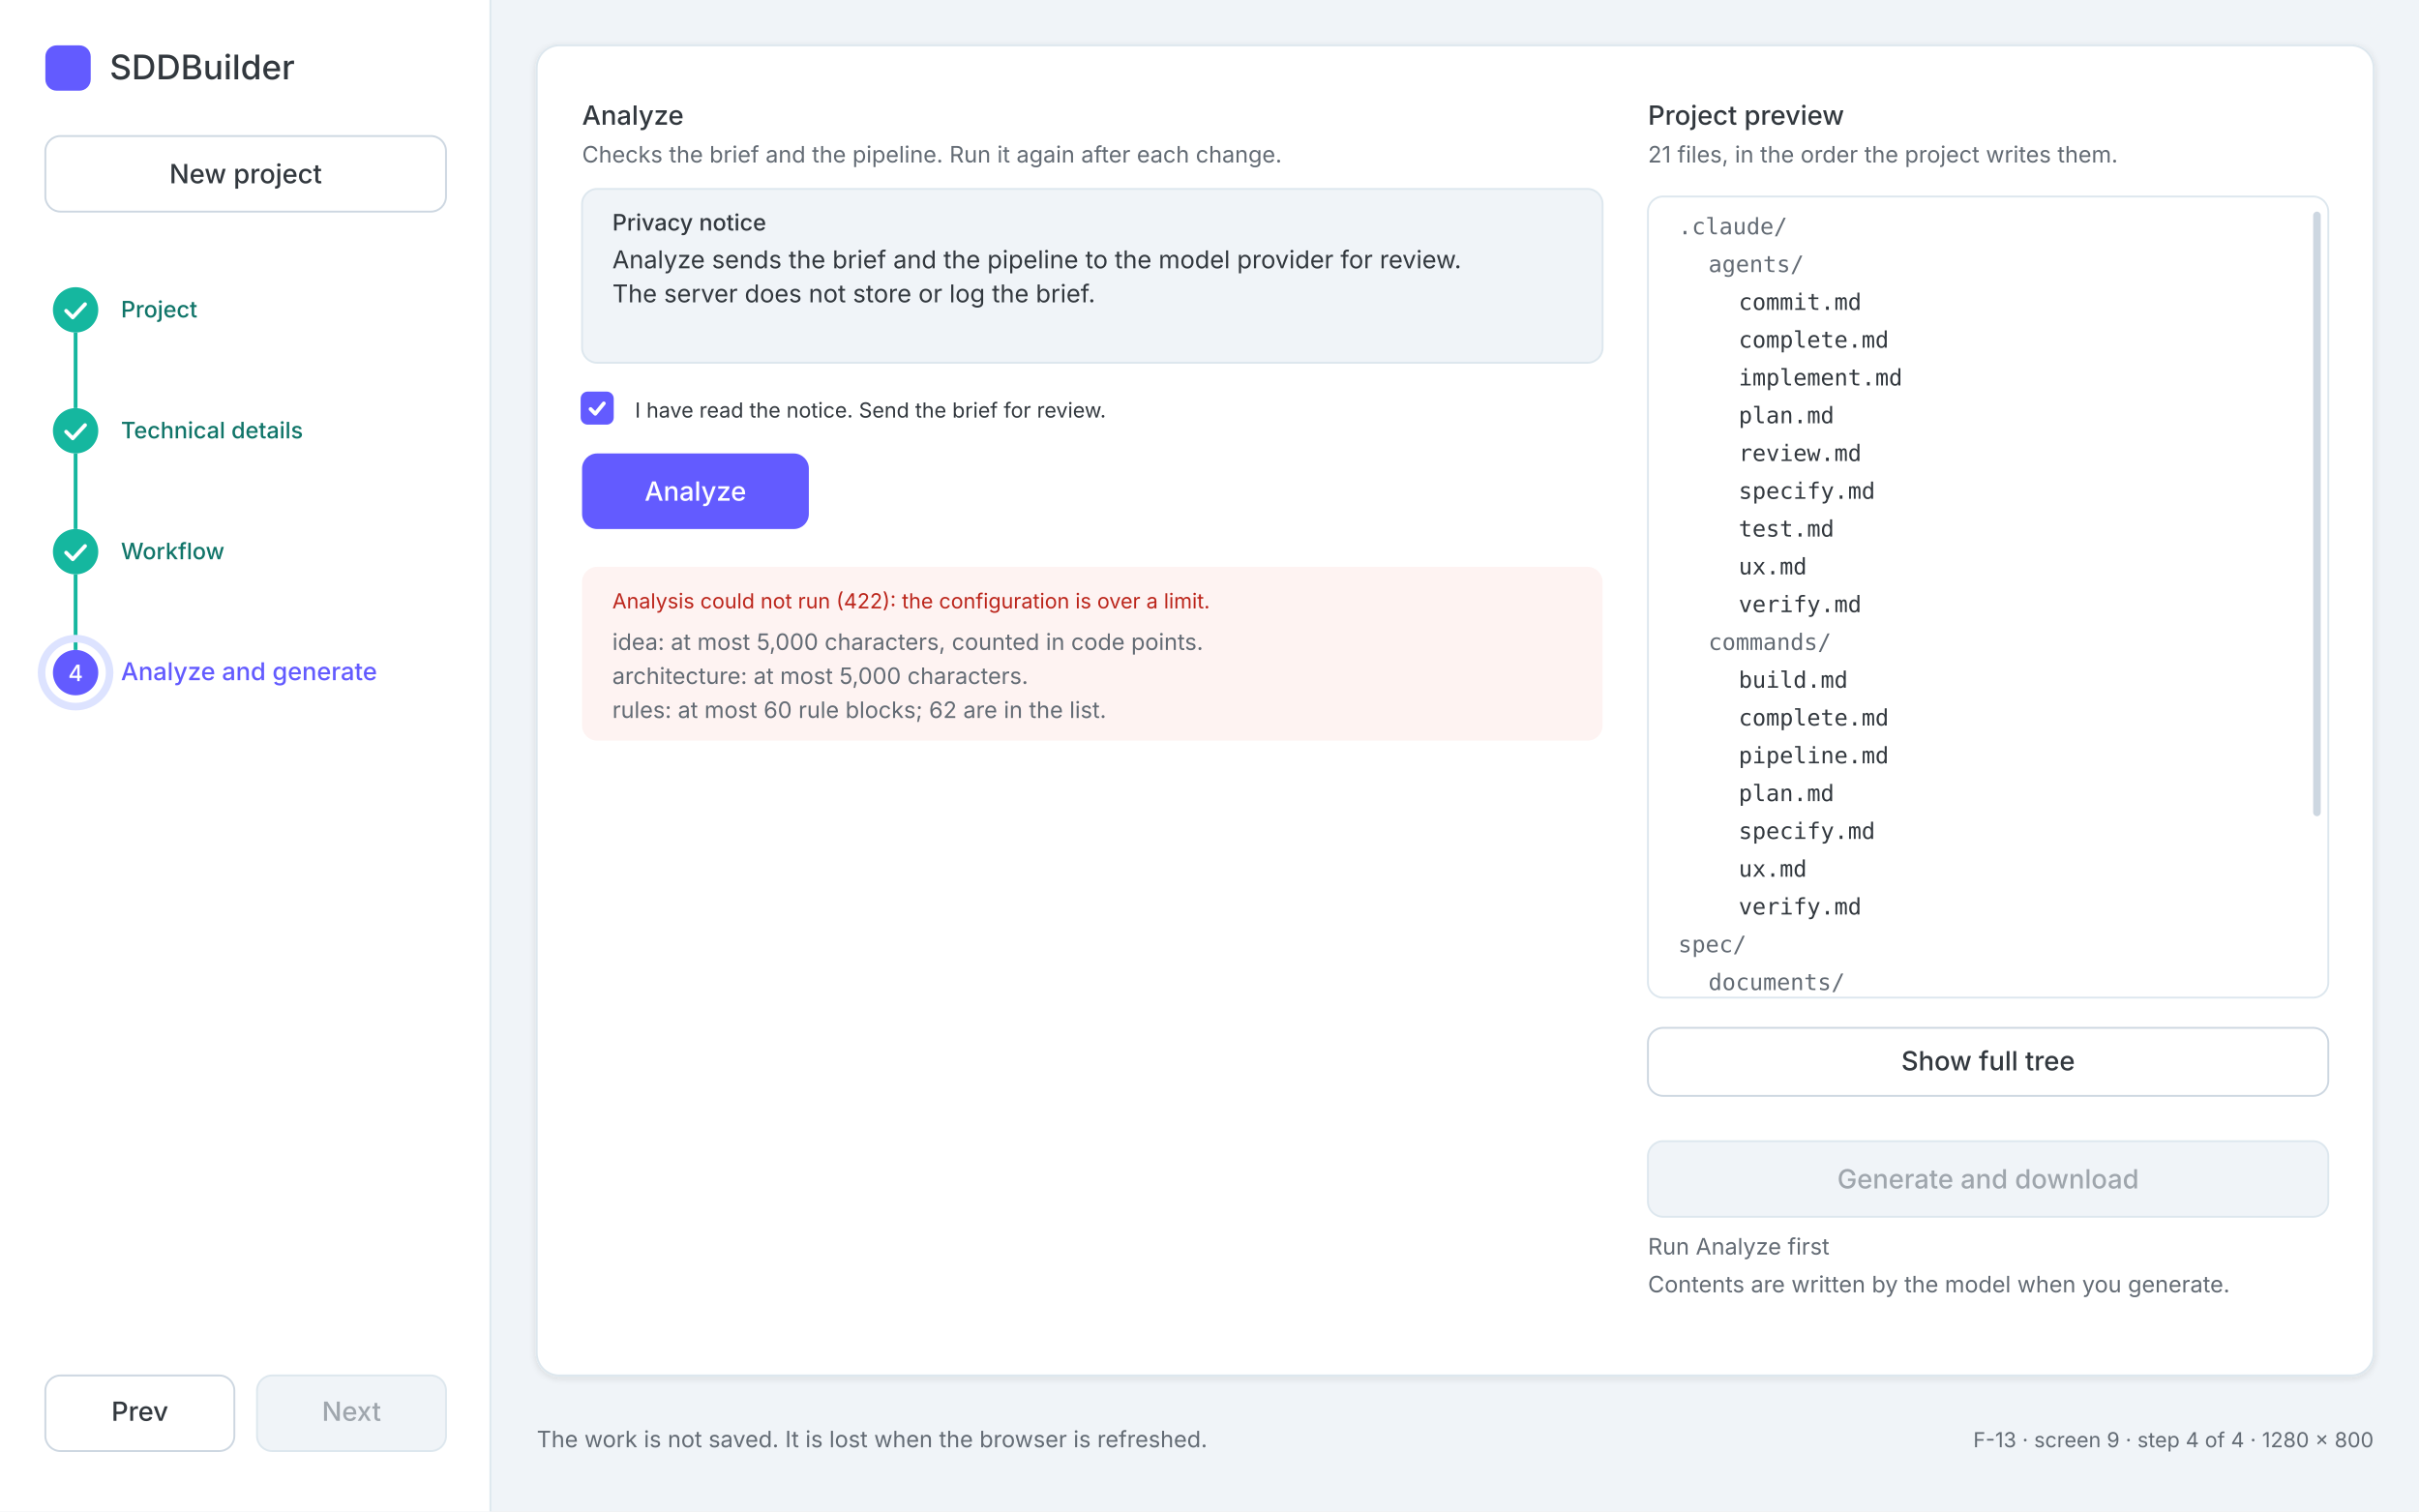
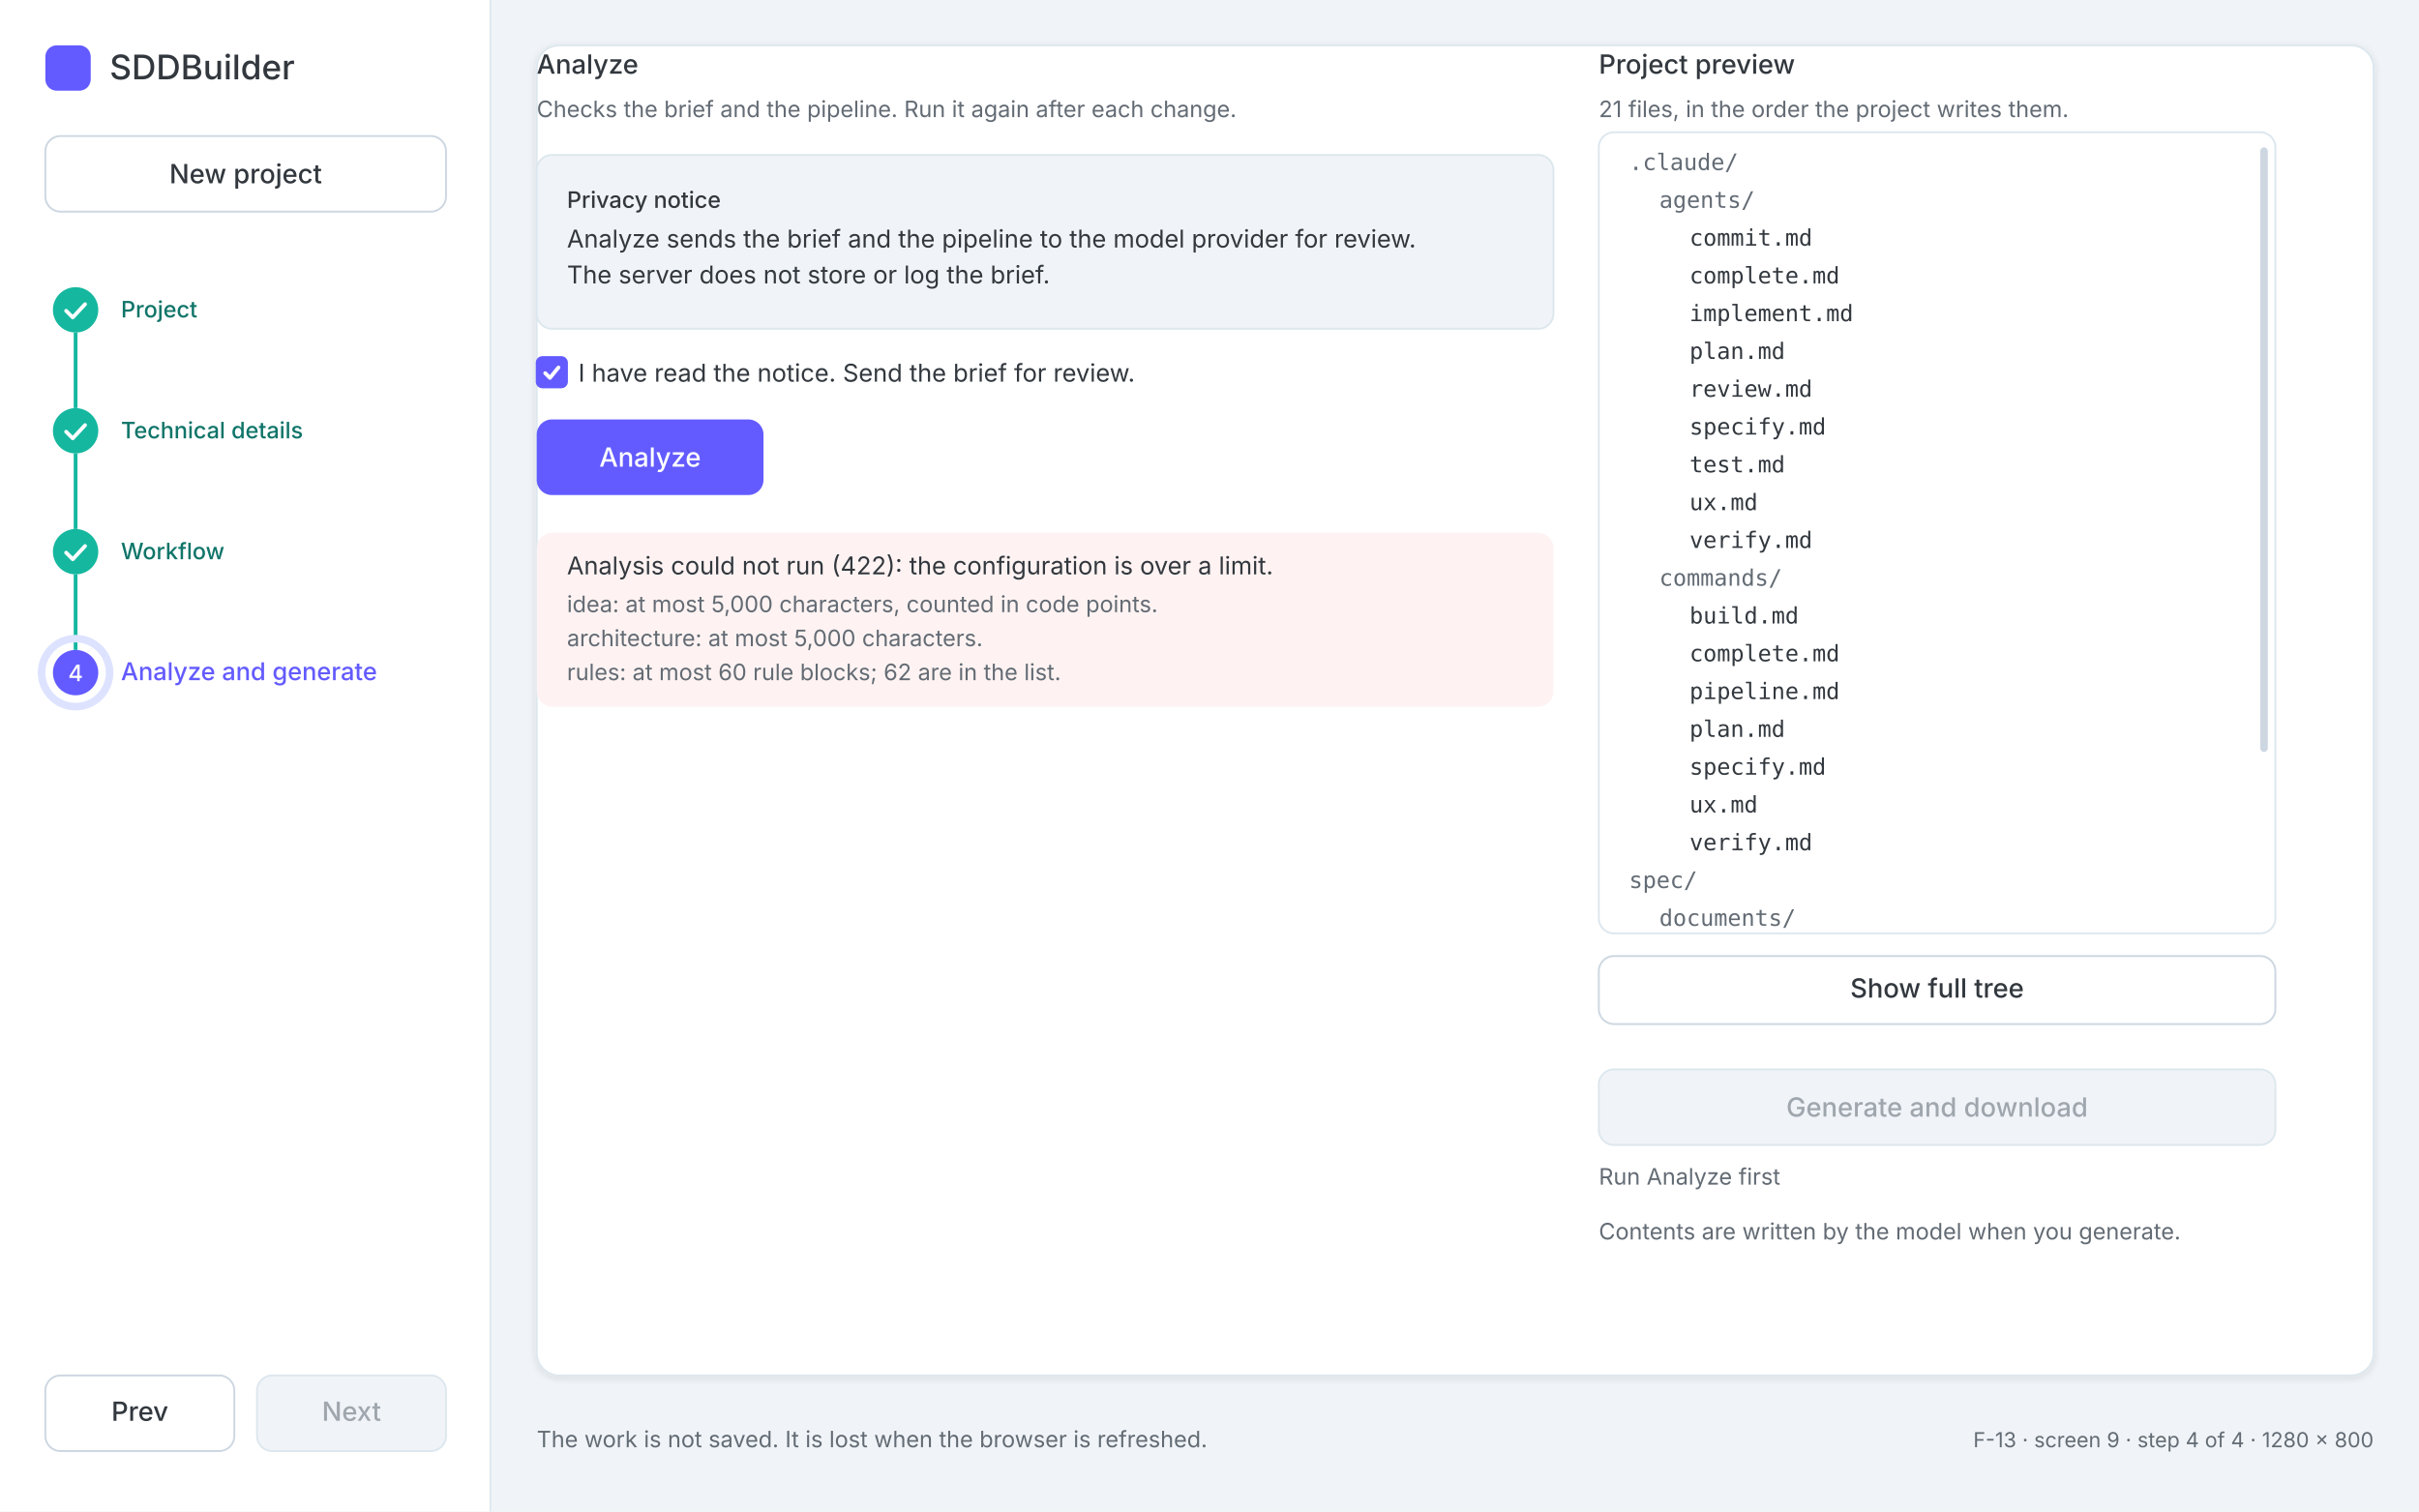
<svg xmlns="http://www.w3.org/2000/svg" width="1280" height="800" viewBox="0 0 1280 800">
  <defs>
    <filter id="sh" x="-5%" y="-5%" width="110%" height="115%">
      <feDropShadow dx="0" dy="1" stdDeviation="2" flood-color="#32383E" flood-opacity="0.12" />
    </filter>
  </defs>
  <style>
text{font-family:Inter,system-ui,-apple-system,"Segoe UI",sans-serif;font-size:13px;fill:#32383E}
.brand{font-size:18px;font-weight:500}
.btnText{font-size:14px;font-weight:500;fill:#FFFFFF}
.btnDark{font-size:14px;font-weight:500;fill:#32383E}
.navOff{font-size:14px;font-weight:500;fill:#9FA6AD}
.h1{font-size:16px;font-weight:500}
.h2{font-size:14px;font-weight:500}
.b12{font-size:12px;font-weight:500}
.muted{font-size:12px;fill:#636B74}
.caption{font-size:11px;fill:#636B74}
.label-cur{font-size:13px;font-weight:500;fill:#635BFF}
.label-done{font-size:12px;font-weight:500;fill:#107569}
.label-todo{font-size:12px;font-weight:500;fill:#636B74}
.num{font-size:12px;font-weight:500;fill:#FFFFFF}
.num-todo{font-size:12px;font-weight:500;fill:#636B74}
.disText{font-size:14px;font-weight:500;fill:#9FA6AD}
.pill{font-size:12px;font-weight:500}
.tree{font-family:"ui-monospace",Menlo,Consolas,monospace;font-size:12px;fill:#32383E}
.dir{fill:#636B74}
- .errT{font-size:11px;fill:#BB241A}
.tagT{font-size:10px;font-weight:500;fill:#635BFF}
.card{fill:#FFFFFF;stroke:#DDE7EE}
.btnP{fill:#635BFF}
.btn{fill:#FFFFFF;stroke:#CDD7E1}
.btnOff{fill:#F0F4F8;stroke:#DDE7EE}
.ring{fill:none;stroke:#DDE3FF;stroke-width:4}
.node-todo{fill:#FFFFFF;stroke:#CDD7E1;stroke-width:1.5}
.node-cur{fill:#635BFF}
.node-done{fill:#15B79F}
.check{fill:none;stroke:#FFFFFF;stroke-width:2;stroke-linecap:round;stroke-linejoin:round}
.line-todo{stroke:#CDD7E1;stroke-width:2}
.line-done{stroke:#15B79F;stroke-width:2}
.row{fill:#FFFFFF;stroke:#DDE7EE}
.panel{fill:#FFFFFF;stroke:#DDE7EE}
.thumb{fill:#CDD7E1}
</style>
  <rect width="1280" height="800" fill="#F0F4F8" />
  <rect x="0" y="0" width="260" height="800" fill="#FFFFFF" />
  <rect x="259" y="0" width="1" height="800" fill="#DDE7EE" />
  <rect x="24" y="24" width="24" height="24" rx="6" fill="#635BFF" />
  <text x="58" y="42" class="brand">SDDBuilder</text>
  <rect x="24" y="72" width="212" height="40" rx="8" class="btn" />
  <text x="130" y="97" class="btnDark" text-anchor="middle">New project</text>
  <line x1="40" y1="176" x2="40" y2="216" class="line-done" />
  <line x1="40" y1="240" x2="40" y2="280" class="line-done" />
  <line x1="40" y1="304" x2="40" y2="344" class="line-done" />
  <circle class="node-done" cx="40" cy="164" r="12" />
  <path class="check" d="M35 164.5 L38.5 168 L45 161" />
  <text class="label-done" x="64" y="168">Project</text>
  <circle class="node-done" cx="40" cy="228" r="12" />
  <path class="check" d="M35 228.5 L38.5 232 L45 225" />
  <text class="label-done" x="64" y="232">Technical details</text>
  <circle class="node-done" cx="40" cy="292" r="12" />
  <path class="check" d="M35 292.5 L38.5 296 L45 289" />
  <text class="label-done" x="64" y="296">Workflow</text>
  <circle class="ring" cx="40" cy="356" r="18" />
  <circle class="node-cur" cx="40" cy="356" r="12" />
  <text class="num" x="40" y="360.5" text-anchor="middle">4</text>
  <text class="label-cur" x="64" y="360">Analyze and generate</text>
  <g>
    <rect class="btn" x="24" y="728" width="100" height="40" rx="8" />
    <text class="btnDark" x="74" y="752" text-anchor="middle">Prev</text>
  </g>
  <g>
    <rect class="btnOff" x="136" y="728" width="100" height="40" rx="8" />
    <text class="navOff" x="186" y="752" text-anchor="middle">Next</text>
  </g>
  <rect x="284" y="24" width="972" height="704" rx="12" class="card" filter="url(#sh)" />
-   <text x="308" y="66" class="h2">Analyze</text>
-   <text x="308" y="86" class="muted">Checks the brief and the pipeline. Run it again after each change.</text>
-   <rect x="308" y="100" width="540" height="92" rx="8" fill="#F0F4F8" stroke="#DDE7EE" />
-   <text x="324" y="122" class="b12">Privacy notice</text>
-   <text x="324" y="142">Analyze sends the brief and the pipeline to the model provider for review.</text>
-   <text x="324" y="160">The server does not store or log the brief.</text>
+   <text x="284" y="39" class="h2">Analyze</text>
+   <text x="284" y="62" class="muted">Checks the brief and the pipeline. Run it again after each change.</text>
+   <rect x="284" y="82" width="538" height="92" rx="8" fill="#F0F4F8" stroke="#DDE7EE" stroke-width="1" />
+   <text x="300" y="110" class="b12">Privacy notice</text>
+   <text x="300" y="131">Analyze sends the brief and the pipeline to the model provider for review.</text>
+   <text x="300" y="150">The server does not store or log the brief.</text>
+   <rect x="284" y="189" width="16" height="16" rx="3" fill="#635BFF" stroke="#635BFF" stroke-width="1" />
+   <path class="check" d="M288.5 197.5 L291 200 L295.5 194.5" />
+   <text x="306" y="202">I have read the notice. Send the brief for review.</text>
+   <rect x="284" y="222" width="120" height="40" rx="8" class="btnP" />
+   <text x="344" y="247" class="btnText" text-anchor="middle">Analyze</text>
+   <rect x="284" y="282" width="538" height="92" rx="8" fill="#FEF3F2" />
+   <text x="300" y="304" class="errT">Analysis could not run (422): the configuration is over a limit.</text>
+   <text x="300" y="324" class="muted">idea: at most 5,000 characters, counted in code points.</text>
+   <text x="300" y="342" class="muted">architecture: at most 5,000 characters.</text>
+   <text x="300" y="360" class="muted">rules: at most 60 rule blocks; 62 are in the list.</text>
+   <text x="846" y="39" class="h2">Project preview</text>
+   <text x="846" y="62" class="muted">21 files, in the order the project writes them.</text>
+   <clipPath id="clipCol">
+     <rect x="846" y="70" width="358" height="424" rx="8" />
+   </clipPath>
+   <rect class="panel" x="846" y="70" width="358" height="424" rx="8" />
+   <g clip-path="url(#clipCol)">
+     <text x="862" y="90" class="tree dir">.claude/</text>
+     <text x="878" y="110" class="tree dir">agents/</text>
+     <text x="894" y="130" class="tree">commit.md</text>
+     <text x="894" y="150" class="tree">complete.md</text>
+     <text x="894" y="170" class="tree">implement.md</text>
+     <text x="894" y="190" class="tree">plan.md</text>
+     <text x="894" y="210" class="tree">review.md</text>
+     <text x="894" y="230" class="tree">specify.md</text>
+     <text x="894" y="250" class="tree">test.md</text>
+     <text x="894" y="270" class="tree">ux.md</text>
+     <text x="894" y="290" class="tree">verify.md</text>
+     <text x="878" y="310" class="tree dir">commands/</text>
+     <text x="894" y="330" class="tree">build.md</text>
+     <text x="894" y="350" class="tree">complete.md</text>
+     <text x="894" y="370" class="tree">pipeline.md</text>
+     <text x="894" y="390" class="tree">plan.md</text>
+     <text x="894" y="410" class="tree">specify.md</text>
+     <text x="894" y="430" class="tree">ux.md</text>
+     <text x="894" y="450" class="tree">verify.md</text>
+     <text x="862" y="470" class="tree dir">spec/</text>
+     <text x="878" y="490" class="tree dir">documents/</text>
+     <text x="894" y="510" class="tree">process.md</text>
+     <text x="878" y="530" class="tree dir">specifications/</text>
+     <text x="894" y="550" class="tree dir">F-00-template/</text>
+     <text x="910" y="570" class="tree">plan.md</text>
+     <text x="910" y="590" class="tree">progress.md</text>
+     <text x="910" y="610" class="tree">stories.md</text>
+     <text x="862" y="630" class="tree">CLAUDE.md</text>
+   </g>
+   <rect class="thumb" x="1196" y="78" width="4" height="320" rx="2" />
  <g>
-     <rect x="308" y="208" width="16" height="16" rx="3" fill="#635BFF" stroke="#635BFF" stroke-width="1.5" />
-     <path class="check" d="M312.5 216.5 L315 219 L319.5 213.5" />
+     <rect x="846" y="506" width="358" height="36" rx="8" class="btn" />
+     <text x="1025.0" y="528" class="btnDark" text-anchor="middle">Show full tree</text>
  </g>
-   <text x="336" y="221" style="font-size:11px">I have read the notice. Send the brief for review.</text>
-   <g>
-     <rect class="btnP" x="308" y="240" width="120" height="40" rx="8" />
-     <text class="btnText" x="368" y="265" text-anchor="middle">Analyze</text>
-   </g>
-   <rect x="308" y="300" width="540" height="92" rx="8" fill="#FEF3F2" />
-   <text x="324" y="322" class="errT">Analysis could not run (422): the configuration is over a limit.</text>
-   <text x="324" y="344" class="muted">idea: at most 5,000 characters, counted in code points.</text>
-   <text x="324" y="362" class="muted">architecture: at most 5,000 characters.</text>
-   <text x="324" y="380" class="muted">rules: at most 60 rule blocks; 62 are in the list.</text>
-   <text x="872" y="66" class="h2">Project preview</text>
-   <text x="872" y="86" class="muted">21 files, in the order the project writes them.</text>
-   <clipPath id="clipCol">
-     <rect x="872" y="104" width="360" height="424" rx="8" />
-   </clipPath>
-   <rect class="panel" x="872" y="104" width="360" height="424" rx="8" />
-   <g clip-path="url(#clipCol)">
-     <text x="888" y="124" class="tree dir">.claude/</text>
-     <text x="904" y="144" class="tree dir">agents/</text>
-     <text x="920" y="164" class="tree">commit.md</text>
-     <text x="920" y="184" class="tree">complete.md</text>
-     <text x="920" y="204" class="tree">implement.md</text>
-     <text x="920" y="224" class="tree">plan.md</text>
-     <text x="920" y="244" class="tree">review.md</text>
-     <text x="920" y="264" class="tree">specify.md</text>
-     <text x="920" y="284" class="tree">test.md</text>
-     <text x="920" y="304" class="tree">ux.md</text>
-     <text x="920" y="324" class="tree">verify.md</text>
-     <text x="904" y="344" class="tree dir">commands/</text>
-     <text x="920" y="364" class="tree">build.md</text>
-     <text x="920" y="384" class="tree">complete.md</text>
-     <text x="920" y="404" class="tree">pipeline.md</text>
-     <text x="920" y="424" class="tree">plan.md</text>
-     <text x="920" y="444" class="tree">specify.md</text>
-     <text x="920" y="464" class="tree">ux.md</text>
-     <text x="920" y="484" class="tree">verify.md</text>
-     <text x="888" y="504" class="tree dir">spec/</text>
-     <text x="904" y="524" class="tree dir">documents/</text>
-     <text x="920" y="544" class="tree">process.md</text>
-     <text x="904" y="564" class="tree dir">specifications/</text>
-     <text x="920" y="584" class="tree dir">F-00-template/</text>
-     <text x="936" y="604" class="tree">plan.md</text>
-     <text x="936" y="624" class="tree">progress.md</text>
-     <text x="936" y="644" class="tree">stories.md</text>
-     <text x="888" y="664" class="tree">CLAUDE.md</text>
-   </g>
-   <rect class="thumb" x="1224" y="112" width="4" height="320" rx="2" />
-   <g>
-     <rect class="btn" x="872" y="544" width="360" height="36" rx="8" />
-     <text class="btnDark" x="1052" y="566.5" text-anchor="middle">Show full tree</text>
-   </g>
-   <g>
-     <rect class="btnOff" x="872" y="604" width="360" height="40" rx="8" />
-     <text class="disText" x="1052" y="629" text-anchor="middle">Generate and download</text>
-   </g>
-   <text x="872" y="664" class="muted">Run Analyze first</text>
-   <text x="872" y="684" class="muted">Contents are written by the model when you generate.</text>
+   <rect x="846" y="566" width="358" height="40" rx="8" class="btnOff" />
+   <text x="1025.0" y="591" class="disText" text-anchor="middle">Generate and download</text>
+   <text x="846" y="627" class="muted">Run Analyze first</text>
+   <text x="846" y="656" class="muted">Contents are written by the model when you generate.</text>
  <text x="284" y="766" class="muted">The work is not saved. It is lost when the browser is refreshed.</text>
  <text x="1256" y="766" class="caption" text-anchor="end">F-13 · screen 9 · step 4 of 4 · 1280 × 800</text>
</svg>
